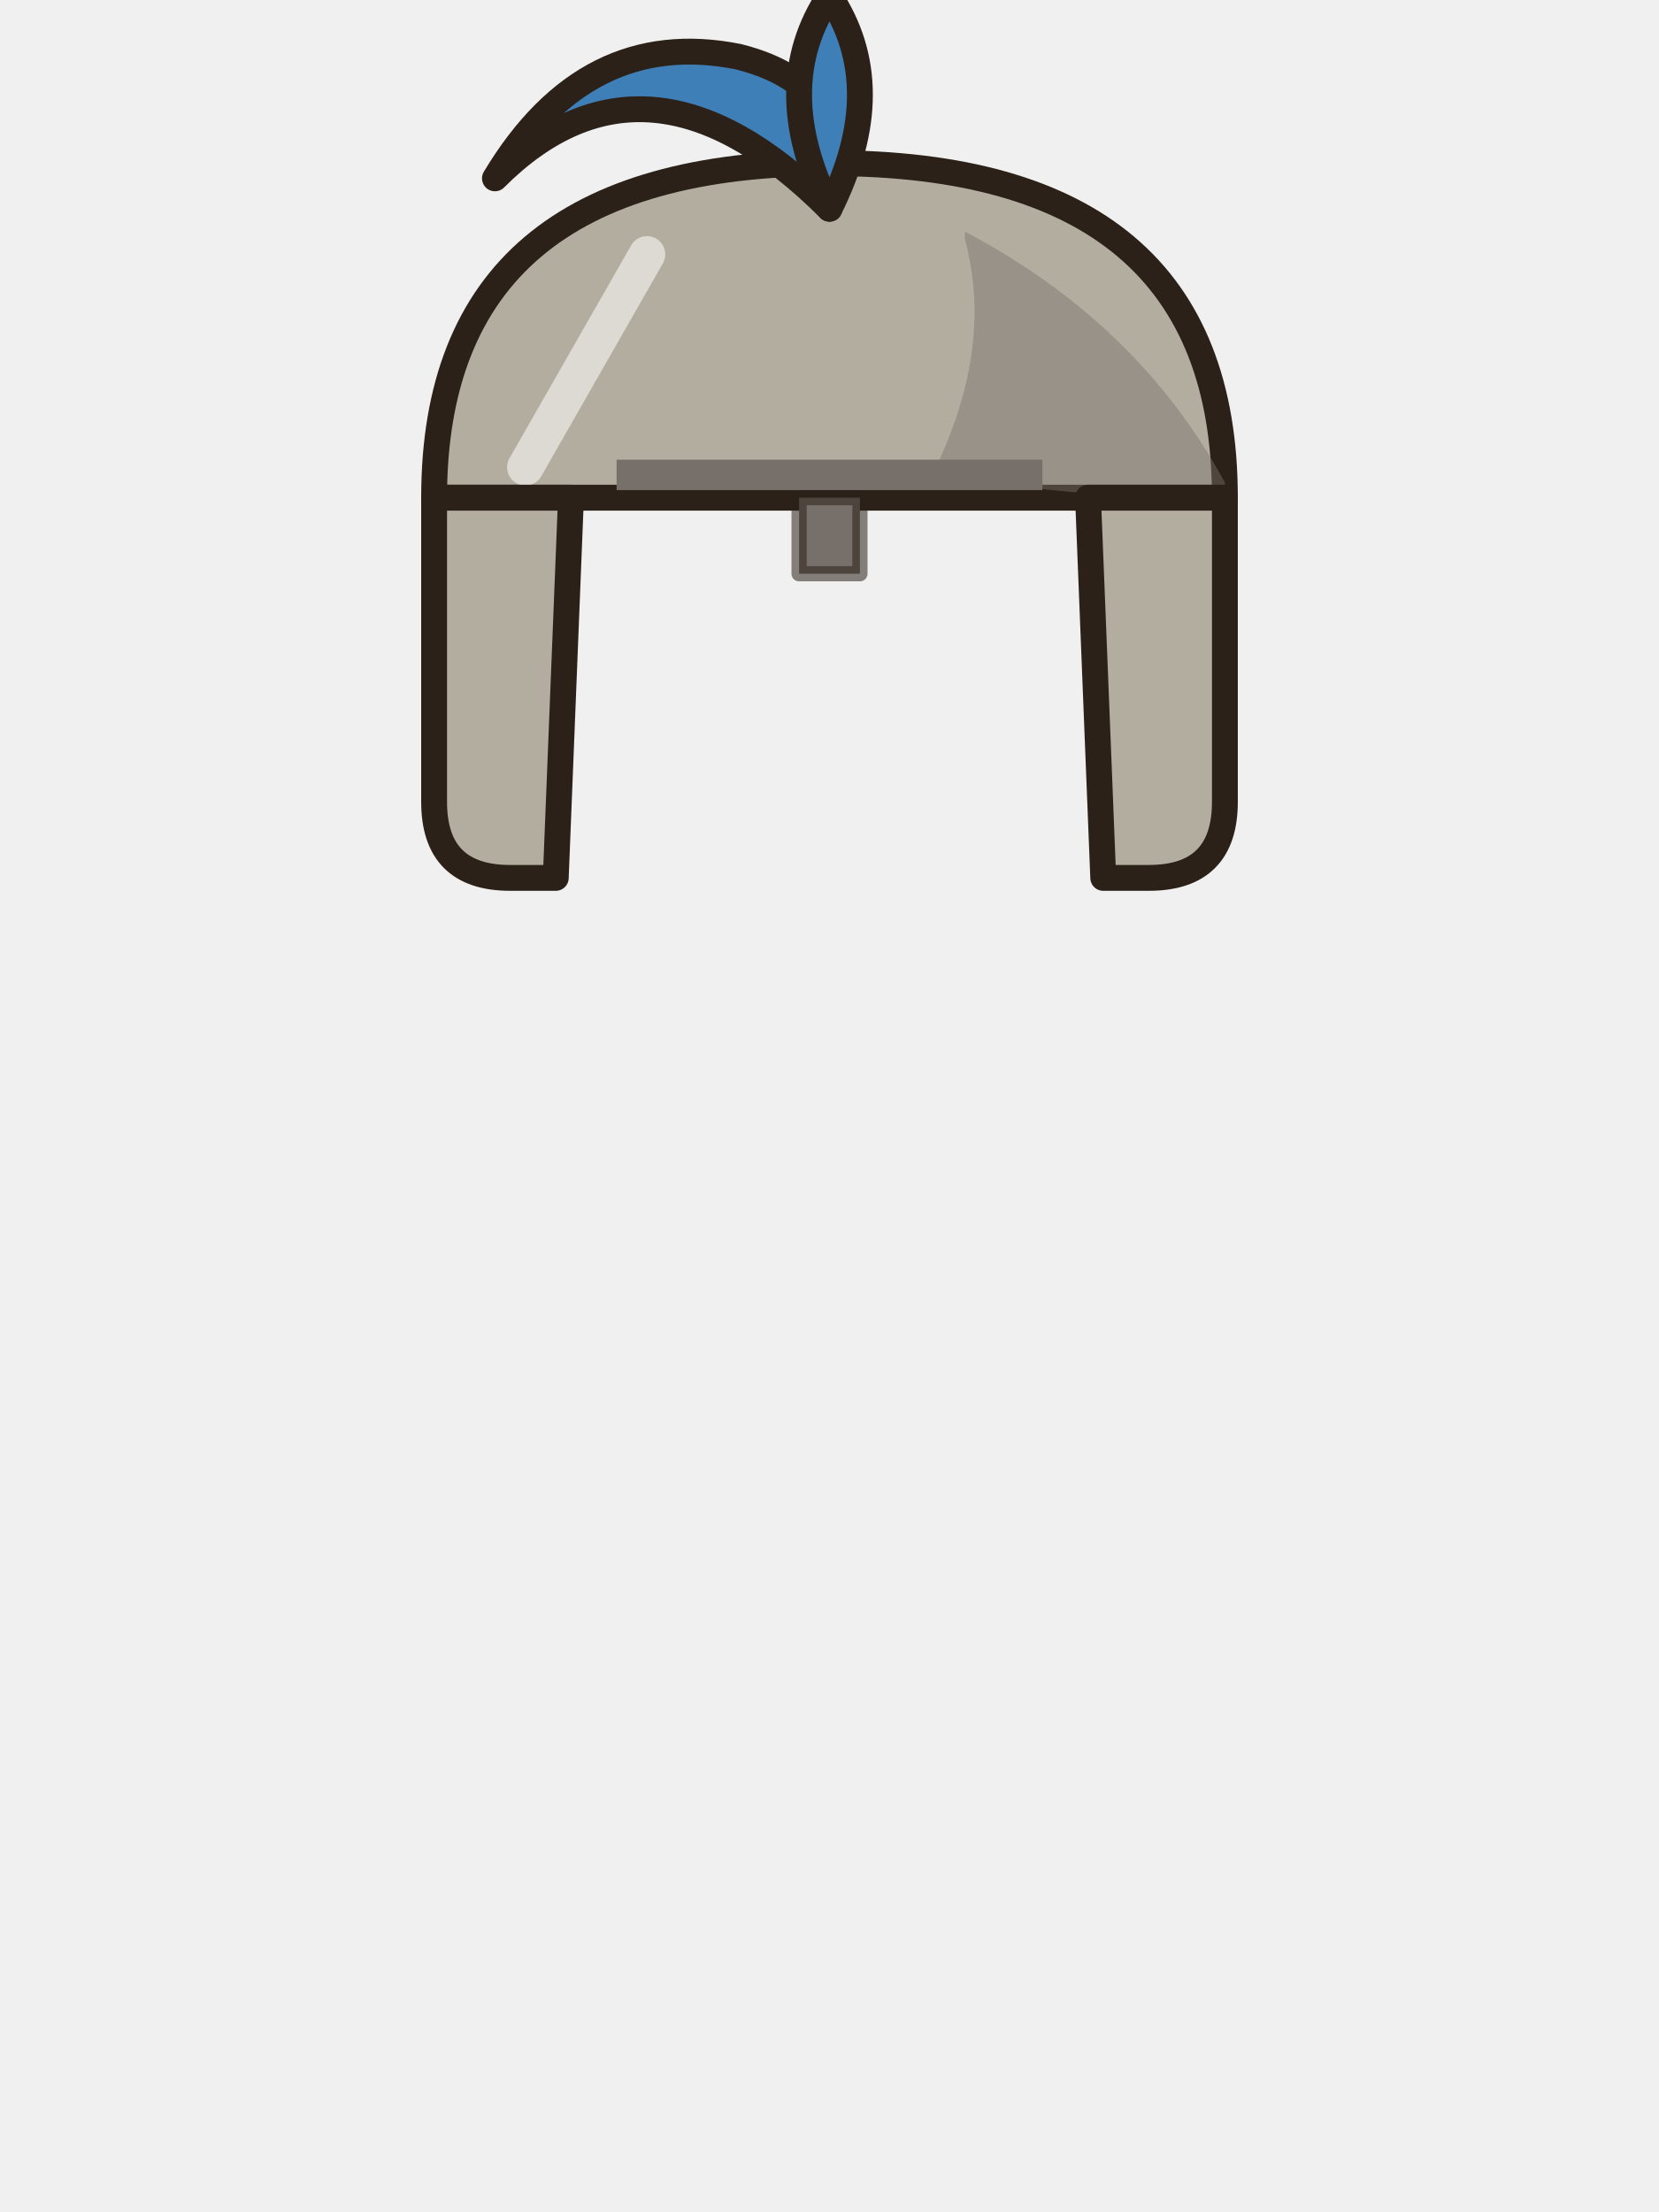
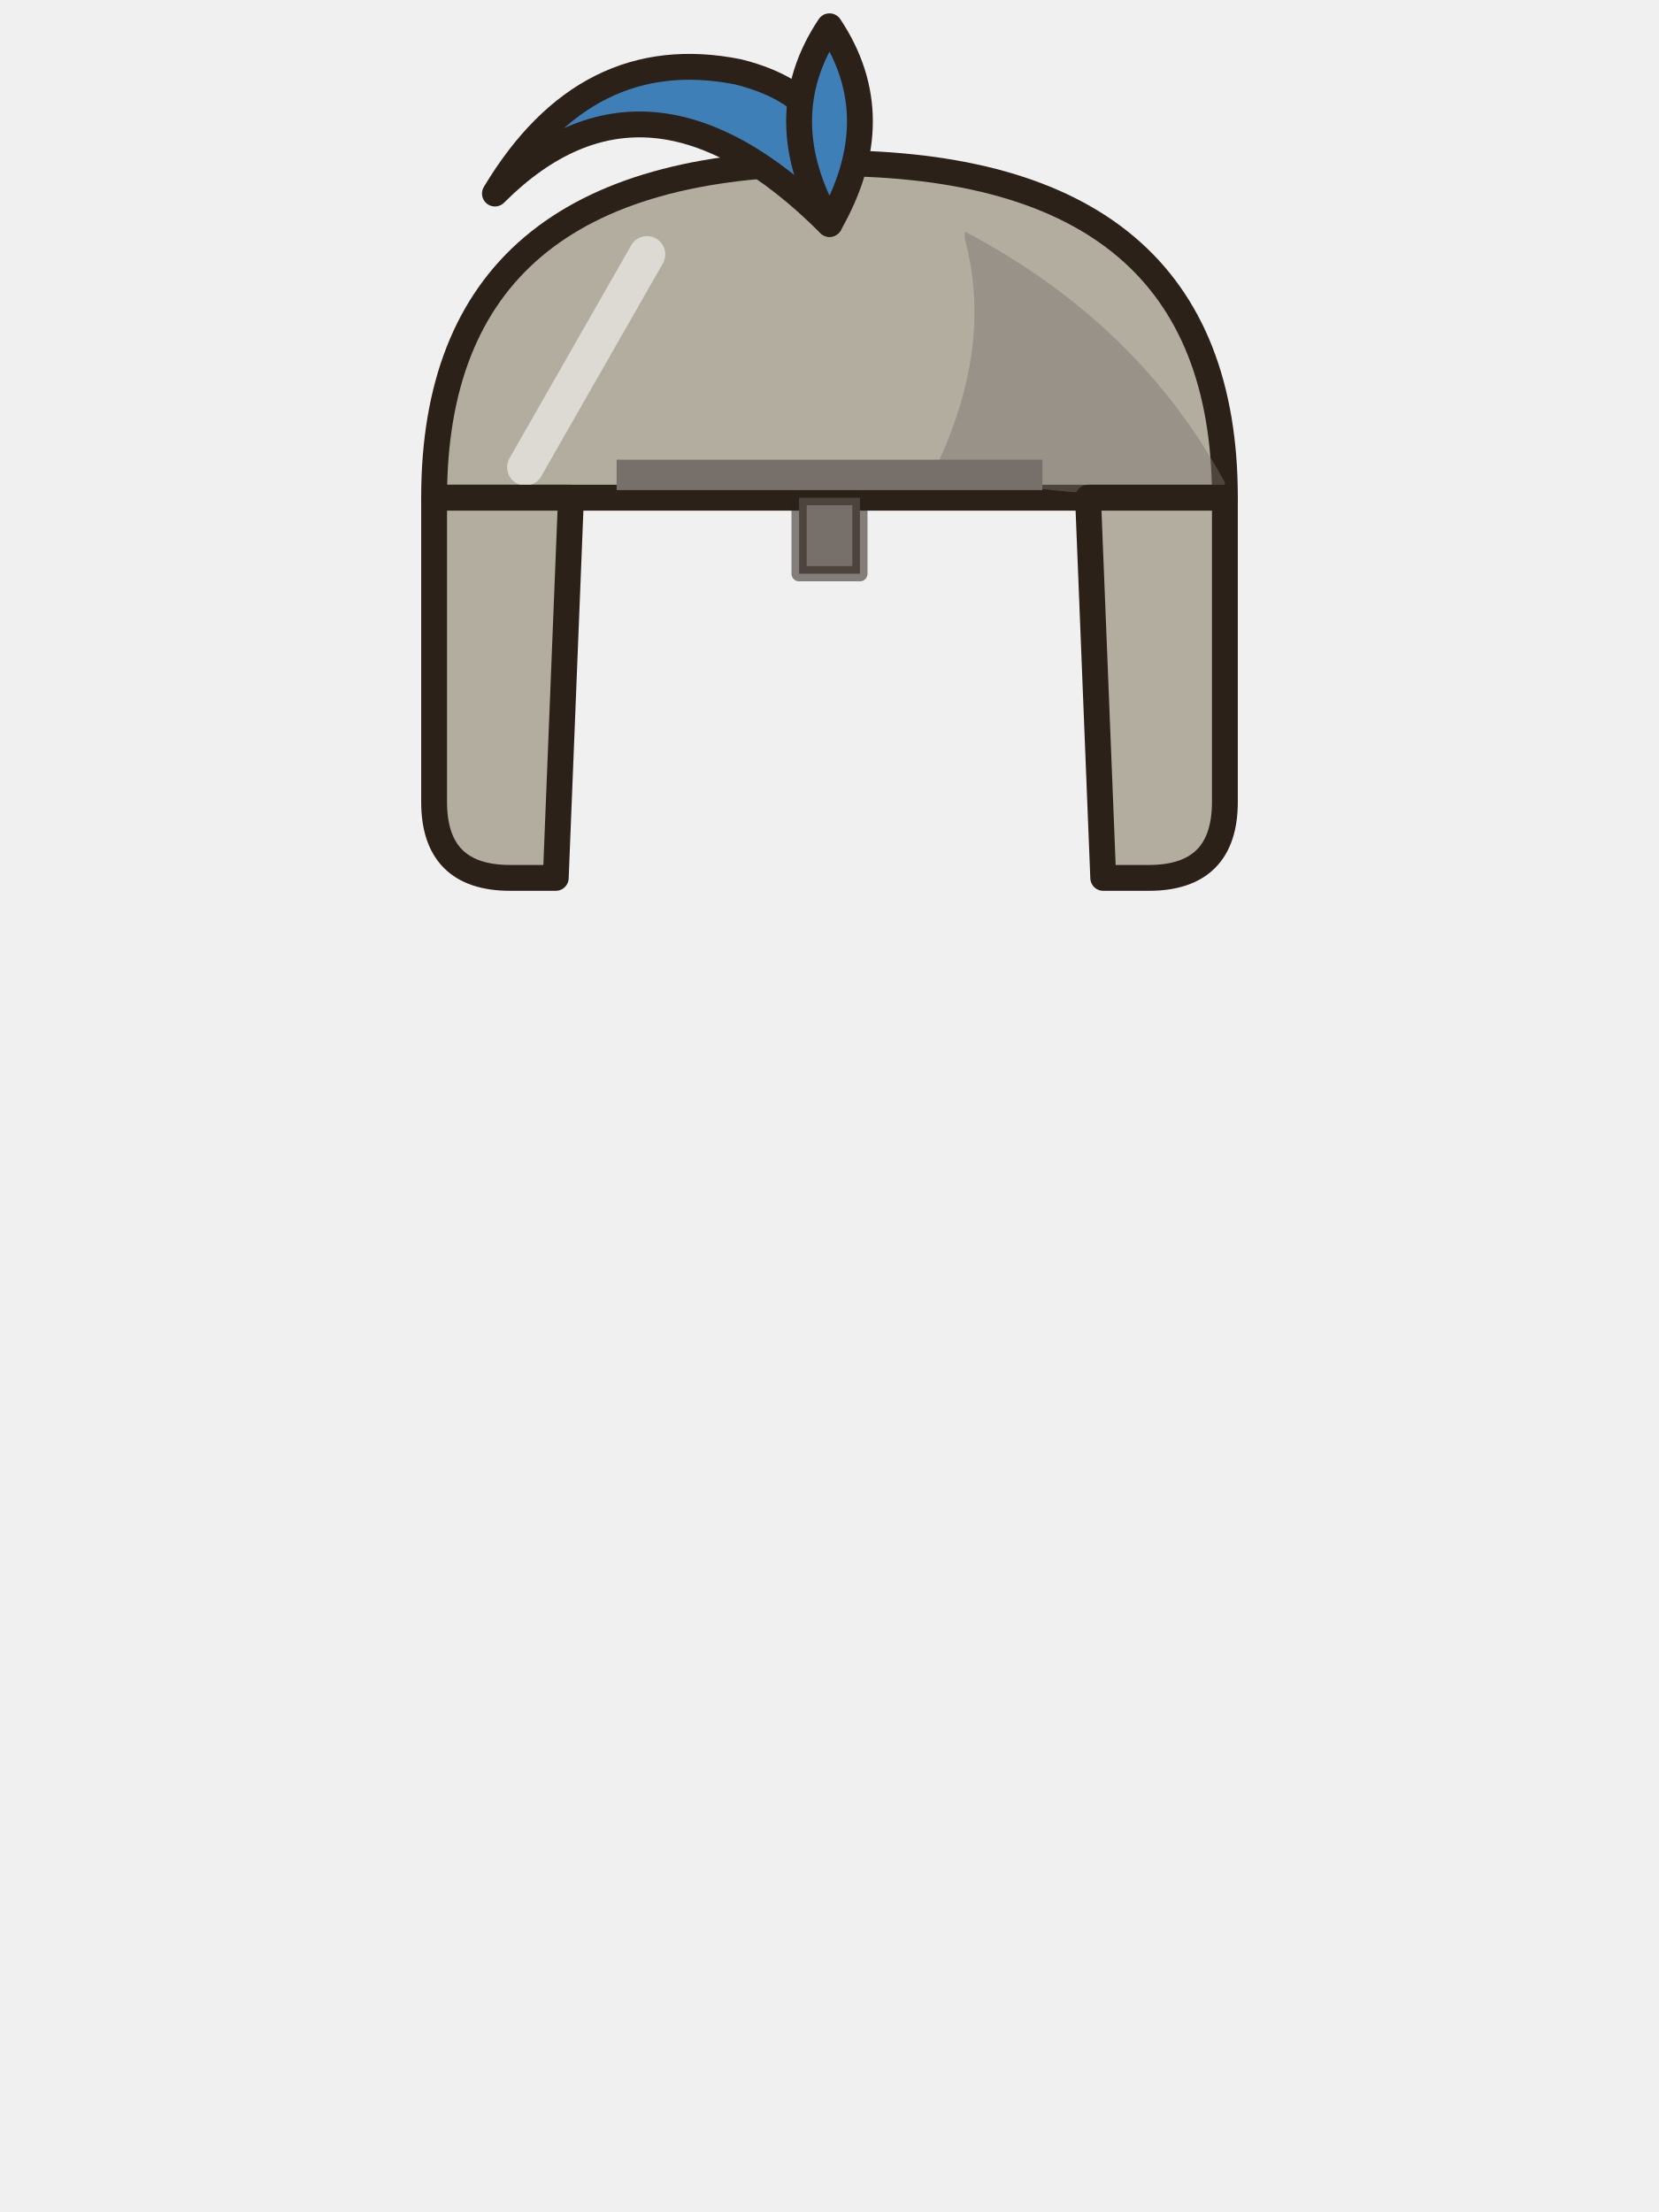
<svg xmlns="http://www.w3.org/2000/svg" width="120" height="160" viewBox="0 0 120 160">
  <g class="hat" transform="translate(60,36) scale(1.1) translate(-60,-36)">
    <path d="M34,36 q0,-22 26,-22 q26,0 26,22z" fill="#b3ada0" stroke="#2b2118" stroke-width="1.7" stroke-linejoin="round" stroke-linecap="round" />
    <path d="M68.9,18.5 q11.4,6 17.1,16.5 v1 q-13.3,0 -19,-2 q3.8,-8 1.9,-15z" fill="#77706a" opacity=".45" />
    <path d="M40,34 L48,20" stroke="#fff" stroke-width="2.4" stroke-linecap="round" opacity=".55" />
    <path d="M34,36 v20 q0,5 5,5 h3 l1,-25 h-9z M86,36 v20 q0,5 -5,5 h-3 l-1,-25 h9z" fill="#b3ada0" stroke="#2b2118" stroke-width="1.7" stroke-linejoin="round" stroke-linecap="round" />
    <path d="M46,34.5 h28" stroke="#77706a" stroke-width="2" />
    <path d="M58,36 h4 v5 h-4z" fill="#77706a" stroke="#2b2118" stroke-width="1" stroke-opacity=".55" stroke-linejoin="round" stroke-linecap="round" />
-     <path d="M60,17 q-12,-12 -22,-2 q6,-10 16,-8 q8,2 6,10z" fill="#3f7fb8" stroke="#2b2118" stroke-width="1.7" stroke-linejoin="round" stroke-linecap="round" />
-     <path d="M60,17 q-4,-8 0,-14 q4,6 0,14z" fill="#3f7fb8" stroke="#2b2118" stroke-width="1.7" stroke-linejoin="round" stroke-linecap="round" />
+     <path d="M60,18 q-12,-12 -22,-2 q6,-10 16,-8 q8,2 6,10z" fill="#3f7fb8" stroke="#2b2118" stroke-width="1.7" stroke-linejoin="round" stroke-linecap="round" />
+     <path d="M60,18 q-4,-7 0,-13 q4,6 0,13z" fill="#3f7fb8" stroke="#2b2118" stroke-width="1.7" stroke-linejoin="round" stroke-linecap="round" />
  </g>
</svg>
